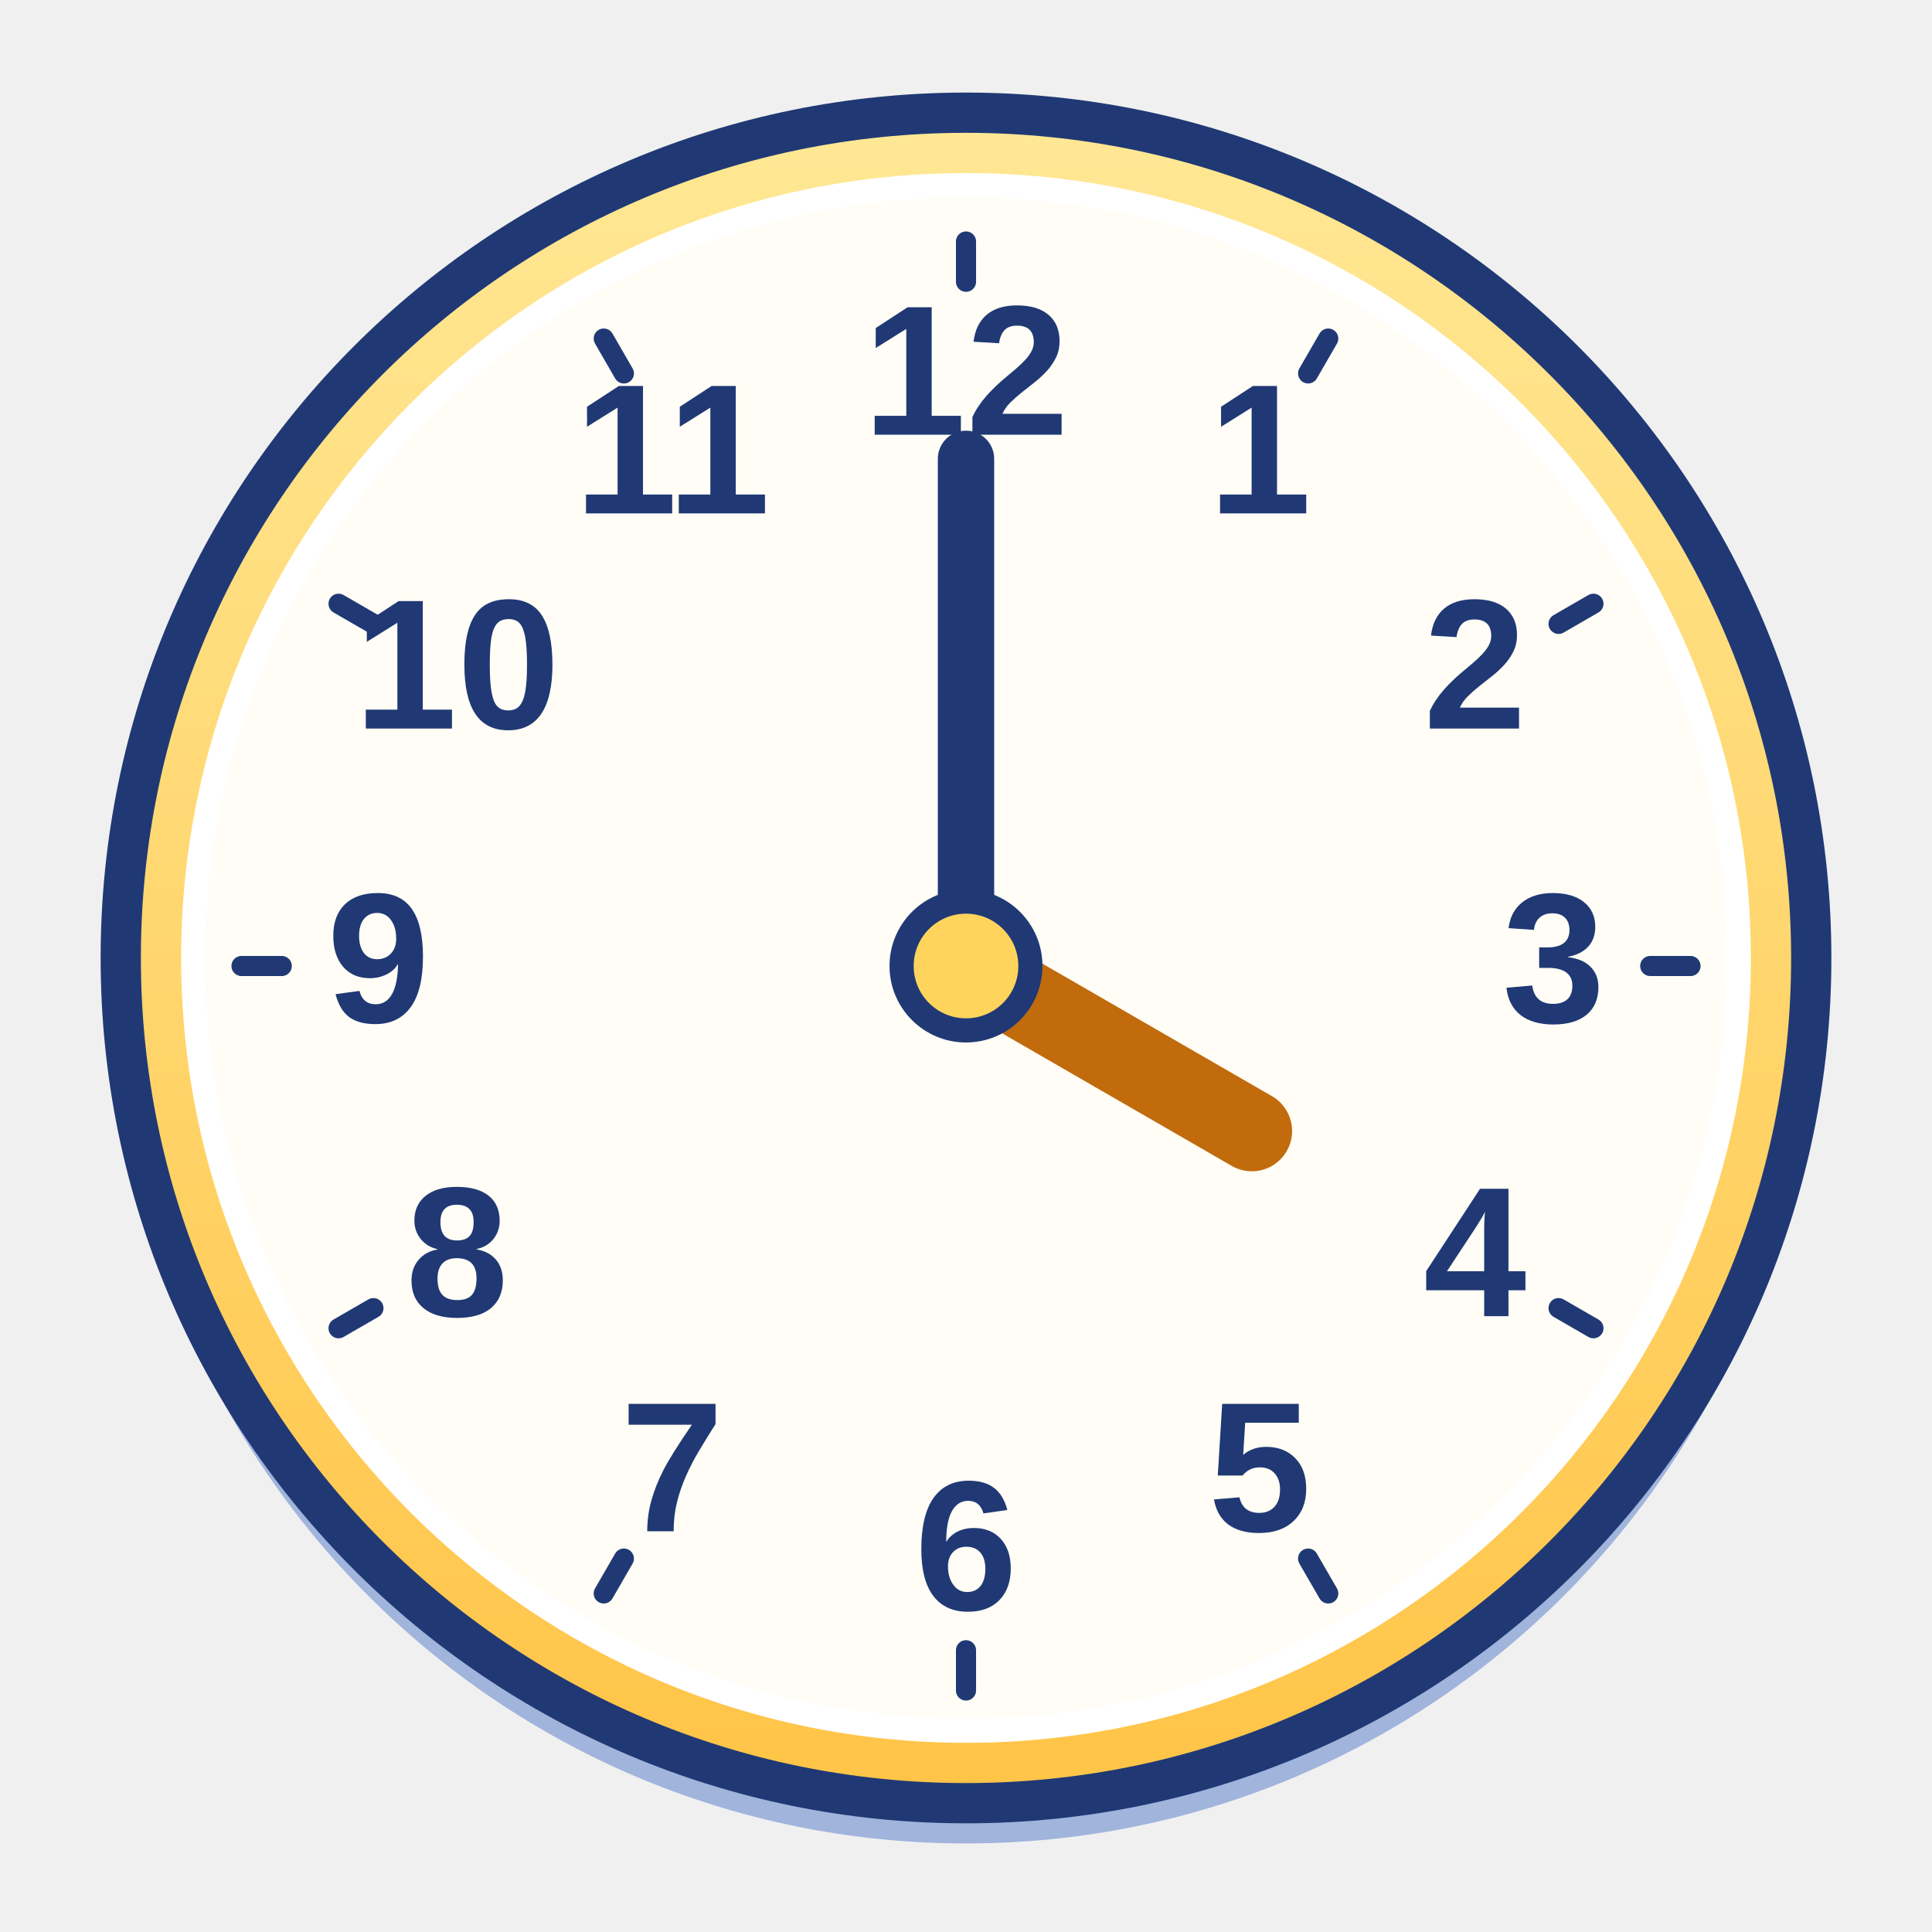
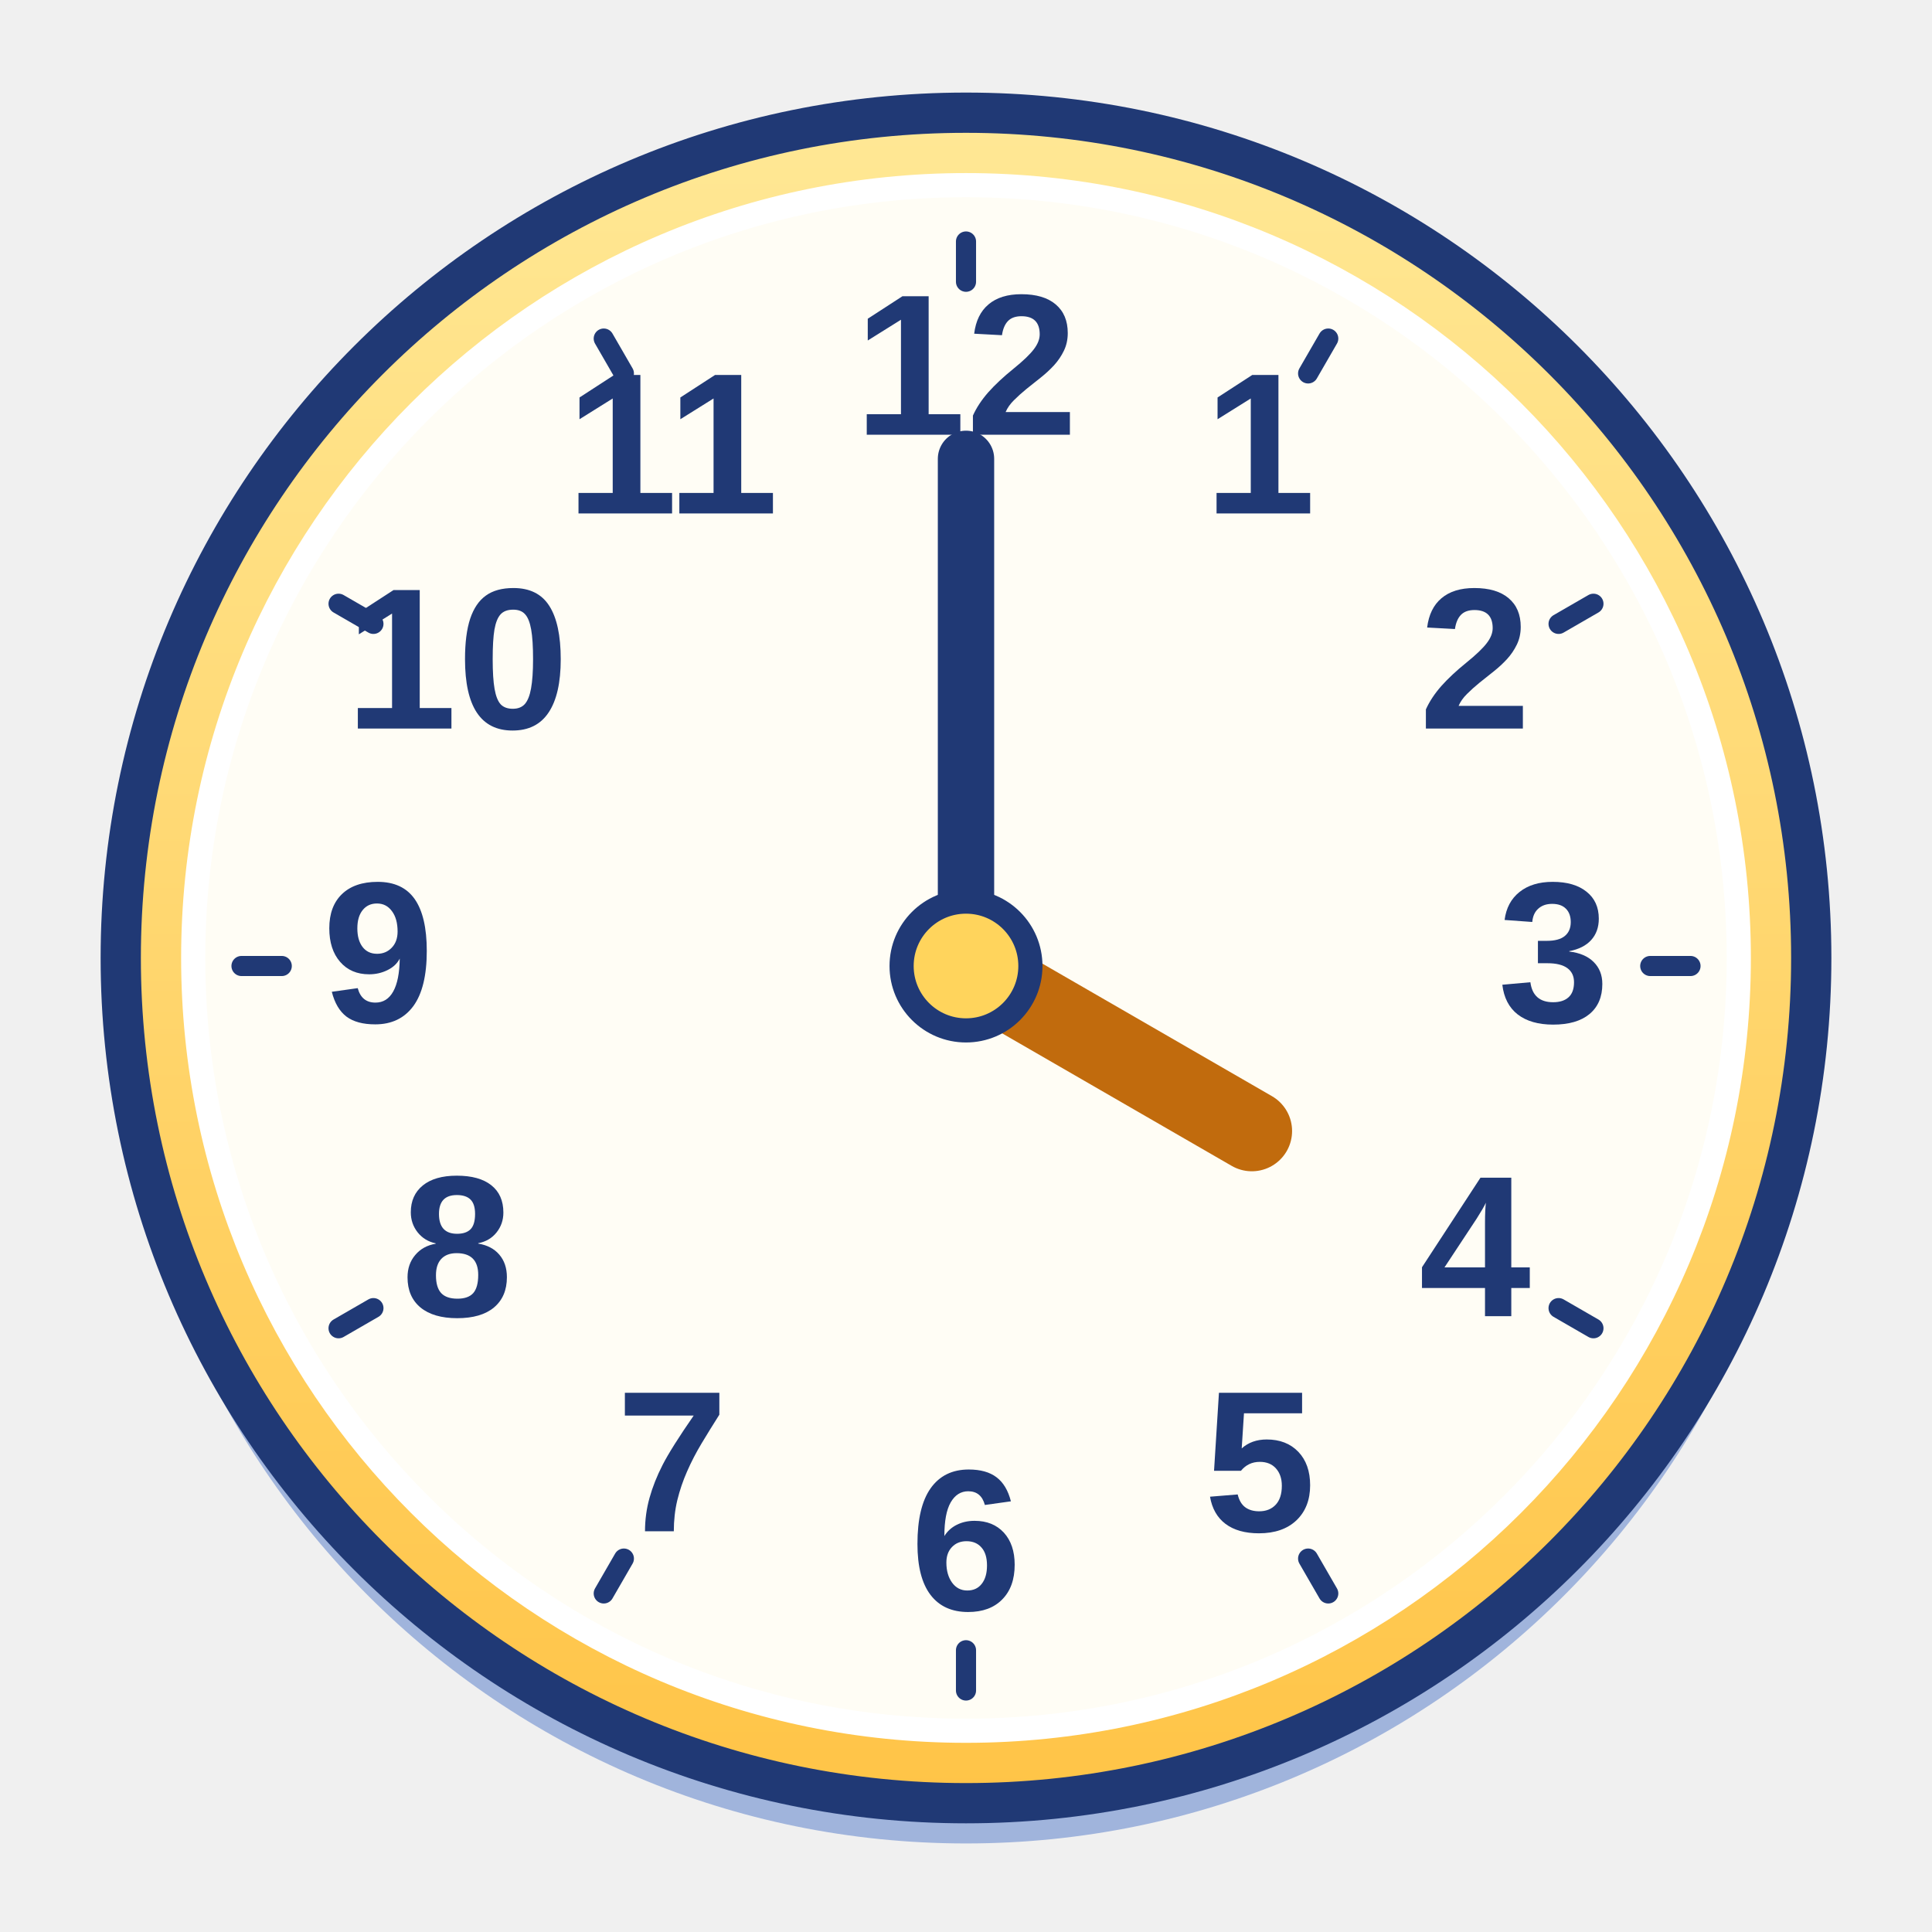
<svg xmlns="http://www.w3.org/2000/svg" viewBox="0 0 240 240">
  <defs>
    <linearGradient id="rim" x2="0" y2="1">
      <stop stop-color="#ffe895" />
      <stop offset="1" stop-color="#ffc447" />
    </linearGradient>
  </defs>
  <circle cx="120" cy="124" r="105" fill="#a0b4dc" />
  <circle cx="120" cy="119" r="105" fill="url(#rim)" stroke="#203975" stroke-width="5" />
  <circle cx="120" cy="119" r="96" fill="#fffdf5" stroke="#fff" stroke-width="3" />
  <path d="M120 30v5" transform="rotate(0 120 120)" stroke="#203975" stroke-width="2.5" stroke-linecap="round" />
  <path d="M120 30v5" transform="rotate(30 120 120)" stroke="#203975" stroke-width="2.5" stroke-linecap="round" />
  <path d="M120 30v5" transform="rotate(60 120 120)" stroke="#203975" stroke-width="2.5" stroke-linecap="round" />
  <path d="M120 30v5" transform="rotate(90 120 120)" stroke="#203975" stroke-width="2.5" stroke-linecap="round" />
  <path d="M120 30v5" transform="rotate(120 120 120)" stroke="#203975" stroke-width="2.5" stroke-linecap="round" />
  <path d="M120 30v5" transform="rotate(150 120 120)" stroke="#203975" stroke-width="2.5" stroke-linecap="round" />
  <path d="M120 30v5" transform="rotate(180 120 120)" stroke="#203975" stroke-width="2.5" stroke-linecap="round" />
  <path d="M120 30v5" transform="rotate(210 120 120)" stroke="#203975" stroke-width="2.5" stroke-linecap="round" />
  <path d="M120 30v5" transform="rotate(240 120 120)" stroke="#203975" stroke-width="2.5" stroke-linecap="round" />
  <path d="M120 30v5" transform="rotate(270 120 120)" stroke="#203975" stroke-width="2.5" stroke-linecap="round" />
  <path d="M120 30v5" transform="rotate(300 120 120)" stroke="#203975" stroke-width="2.5" stroke-linecap="round" />
  <path d="M120 30v5" transform="rotate(330 120 120)" stroke="#203975" stroke-width="2.5" stroke-linecap="round" />
-   <text x="156.50" y="63.78" text-anchor="middle" fill="#203975" font-family="Arial,sans-serif" font-size="23" font-weight="700">1</text>
-   <text x="183.22" y="90.50" text-anchor="middle" fill="#203975" font-family="Arial,sans-serif" font-size="23" font-weight="700">2</text>
-   <text x="193.00" y="127.00" text-anchor="middle" fill="#203975" font-family="Arial,sans-serif" font-size="23" font-weight="700">3</text>
-   <text x="183.22" y="163.50" text-anchor="middle" fill="#203975" font-family="Arial,sans-serif" font-size="23" font-weight="700">4</text>
-   <text x="156.50" y="190.22" text-anchor="middle" fill="#203975" font-family="Arial,sans-serif" font-size="23" font-weight="700">5</text>
-   <text x="120.00" y="200.00" text-anchor="middle" fill="#203975" font-family="Arial,sans-serif" font-size="23" font-weight="700">6</text>
-   <text x="83.50" y="190.22" text-anchor="middle" fill="#203975" font-family="Arial,sans-serif" font-size="23" font-weight="700">7</text>
-   <text x="56.78" y="163.50" text-anchor="middle" fill="#203975" font-family="Arial,sans-serif" font-size="23" font-weight="700">8</text>
-   <text x="47.00" y="127.00" text-anchor="middle" fill="#203975" font-family="Arial,sans-serif" font-size="23" font-weight="700">9</text>
-   <text x="56.78" y="90.50" text-anchor="middle" fill="#203975" font-family="Arial,sans-serif" font-size="23" font-weight="700">10</text>
-   <text x="83.50" y="63.78" text-anchor="middle" fill="#203975" font-family="Arial,sans-serif" font-size="23" font-weight="700">11</text>
-   <text x="120.00" y="54.00" text-anchor="middle" fill="#203975" font-family="Arial,sans-serif" font-size="23" font-weight="700">12</text>
+   <text x="156.50" y="63.78" text-anchor="middle" fill="#203975" font-family="Trebuchet MS,Arial,sans-serif" font-size="25" font-weight="700">1</text>
+   <text x="183.22" y="90.50" text-anchor="middle" fill="#203975" font-family="Trebuchet MS,Arial,sans-serif" font-size="25" font-weight="700">2</text>
+   <text x="193.00" y="127.00" text-anchor="middle" fill="#203975" font-family="Trebuchet MS,Arial,sans-serif" font-size="25" font-weight="700">3</text>
+   <text x="183.22" y="163.50" text-anchor="middle" fill="#203975" font-family="Trebuchet MS,Arial,sans-serif" font-size="25" font-weight="700">4</text>
+   <text x="156.50" y="190.22" text-anchor="middle" fill="#203975" font-family="Trebuchet MS,Arial,sans-serif" font-size="25" font-weight="700">5</text>
+   <text x="120.00" y="200.00" text-anchor="middle" fill="#203975" font-family="Trebuchet MS,Arial,sans-serif" font-size="25" font-weight="700">6</text>
+   <text x="83.50" y="190.22" text-anchor="middle" fill="#203975" font-family="Trebuchet MS,Arial,sans-serif" font-size="25" font-weight="700">7</text>
+   <text x="56.78" y="163.50" text-anchor="middle" fill="#203975" font-family="Trebuchet MS,Arial,sans-serif" font-size="25" font-weight="700">8</text>
+   <text x="47.00" y="127.00" text-anchor="middle" fill="#203975" font-family="Trebuchet MS,Arial,sans-serif" font-size="25" font-weight="700">9</text>
+   <text x="56.78" y="90.50" text-anchor="middle" fill="#203975" font-family="Trebuchet MS,Arial,sans-serif" font-size="25" font-weight="700">10</text>
+   <text x="83.50" y="63.78" text-anchor="middle" fill="#203975" font-family="Trebuchet MS,Arial,sans-serif" font-size="25" font-weight="700">11</text>
+   <text x="120.00" y="54.00" text-anchor="middle" fill="#203975" font-family="Trebuchet MS,Arial,sans-serif" font-size="25" font-weight="700">12</text>
  <g data-hand="minute" transform="rotate(0 120 120)">
    <path d="M120 120V57" stroke="#203975" stroke-width="7" stroke-linecap="round" />
  </g>
  <g data-hand="hour" transform="rotate(120 120 120)">
    <path d="M120 120V79" stroke="#c16b0d" stroke-width="10" stroke-linecap="round" />
  </g>
  <circle cx="120" cy="120" r="8" fill="#ffd45c" stroke="#203975" stroke-width="3" />
</svg>
